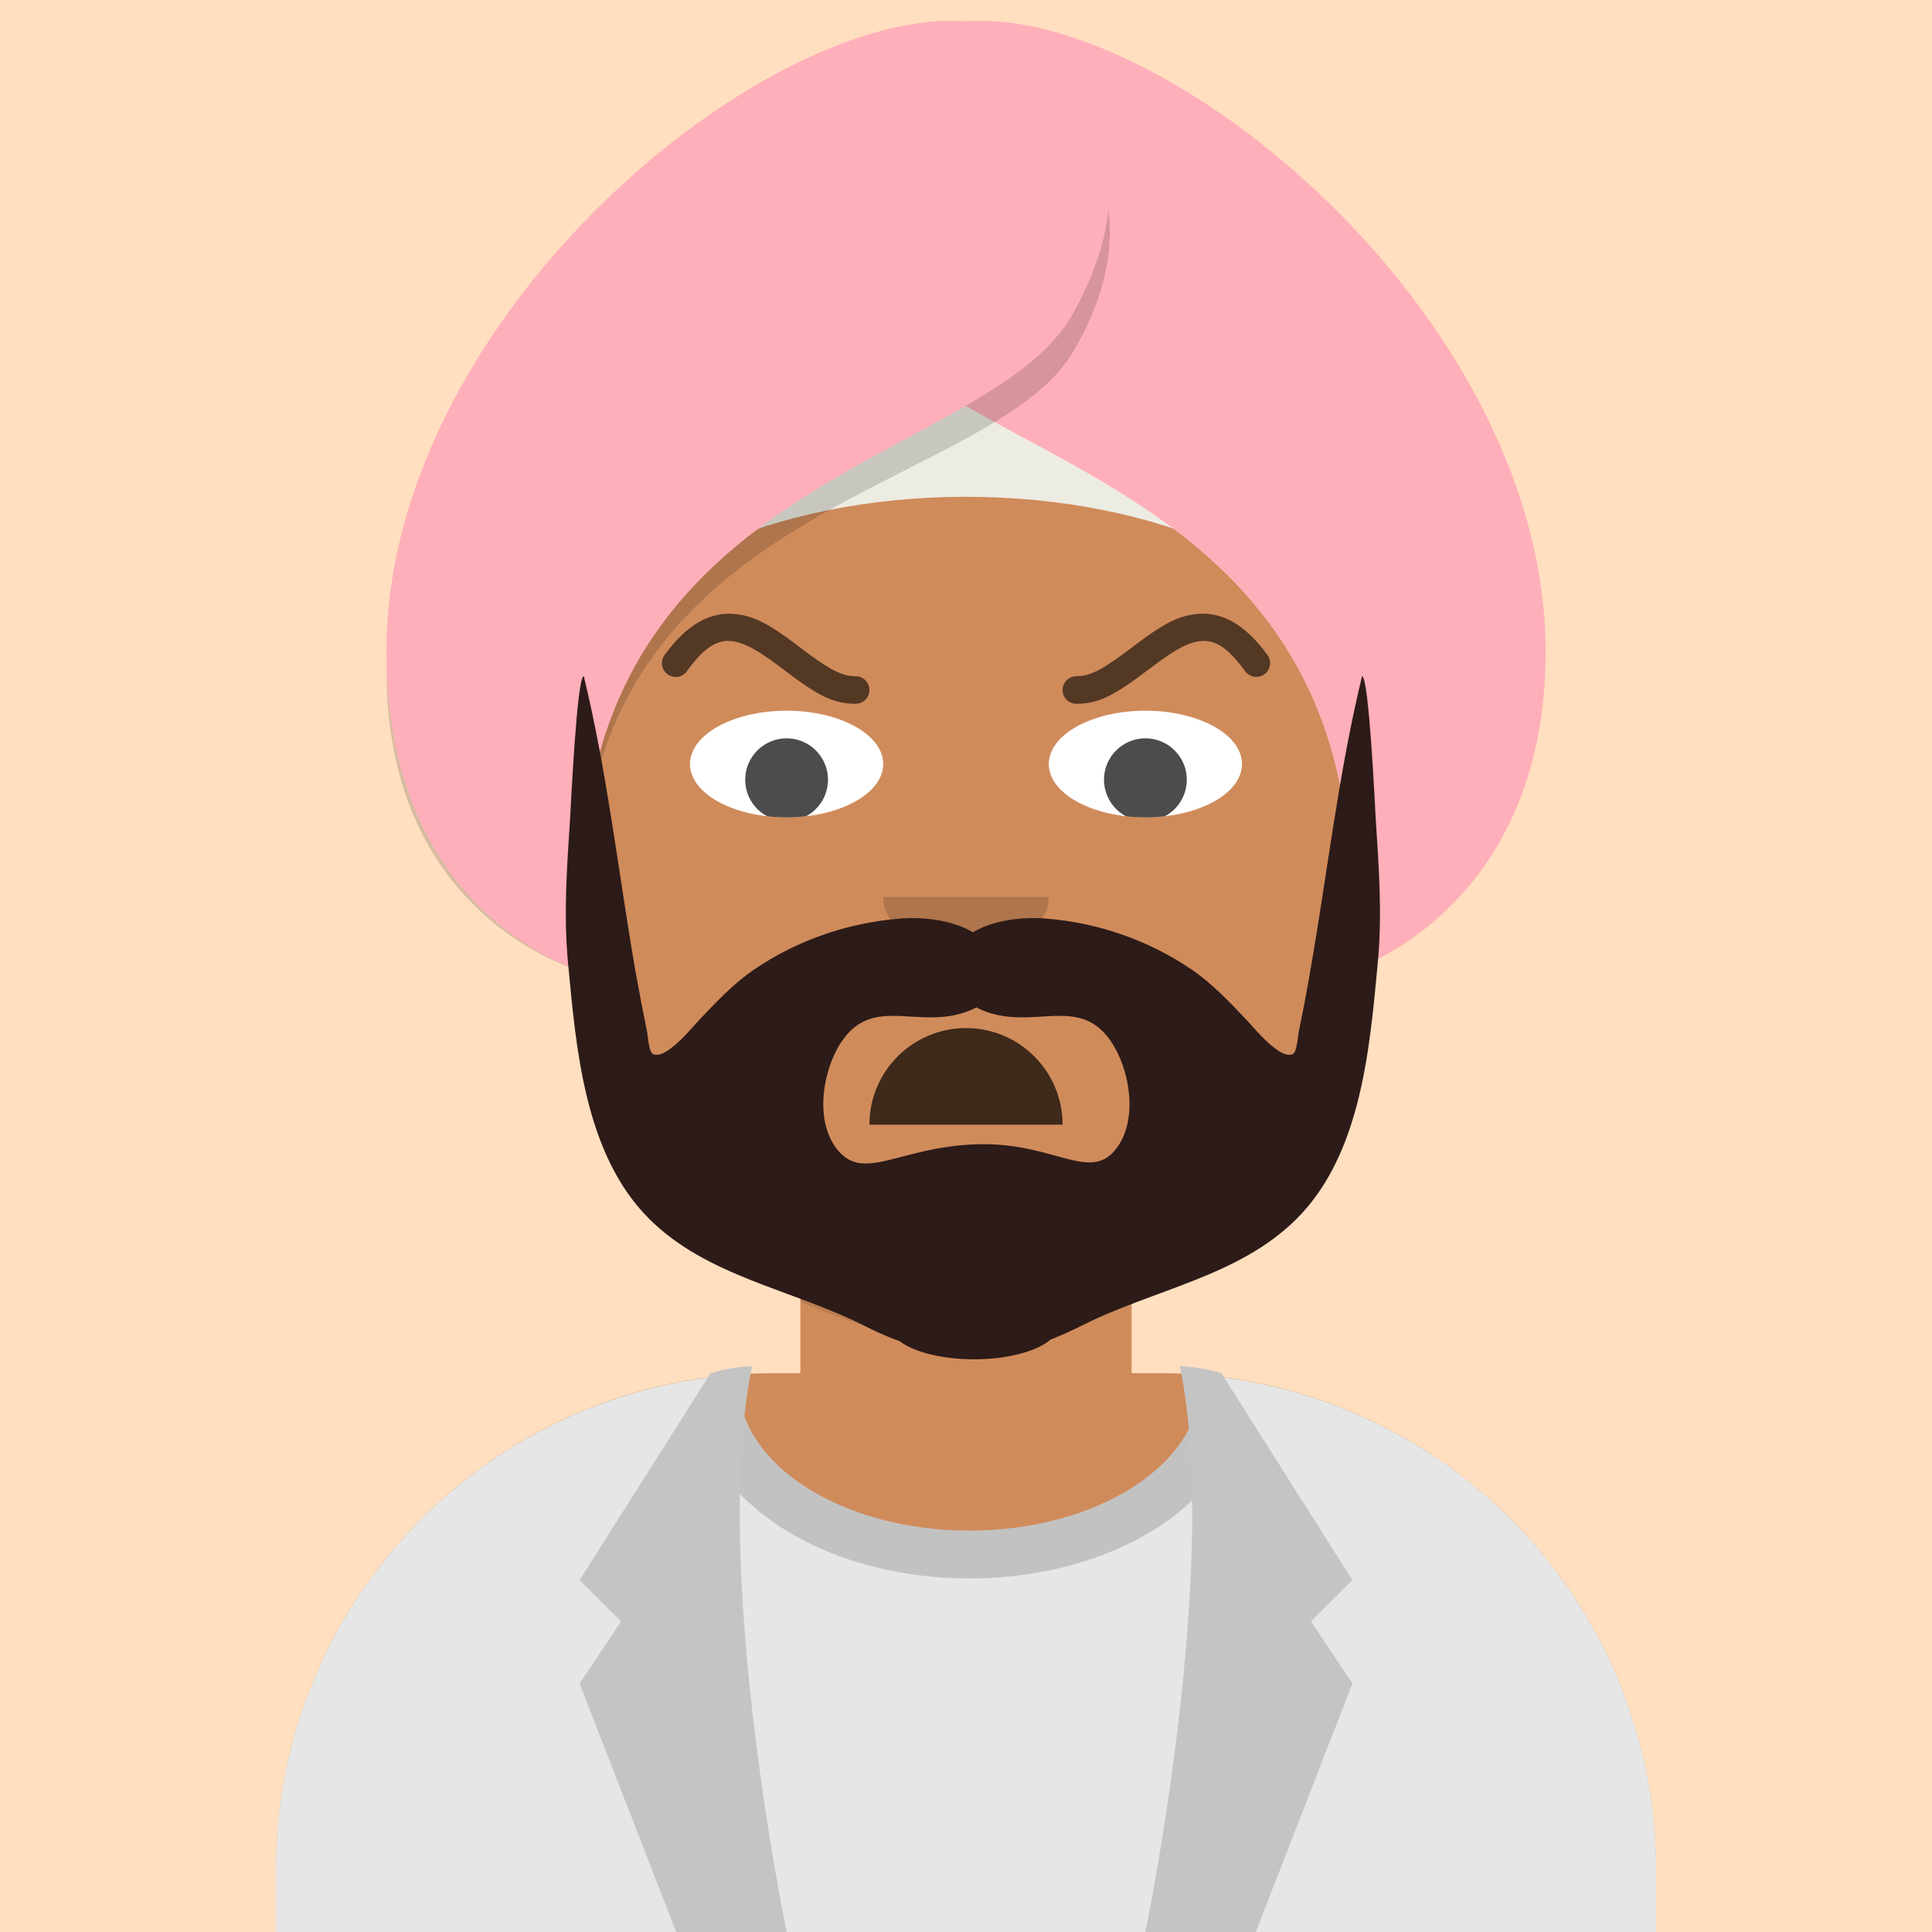
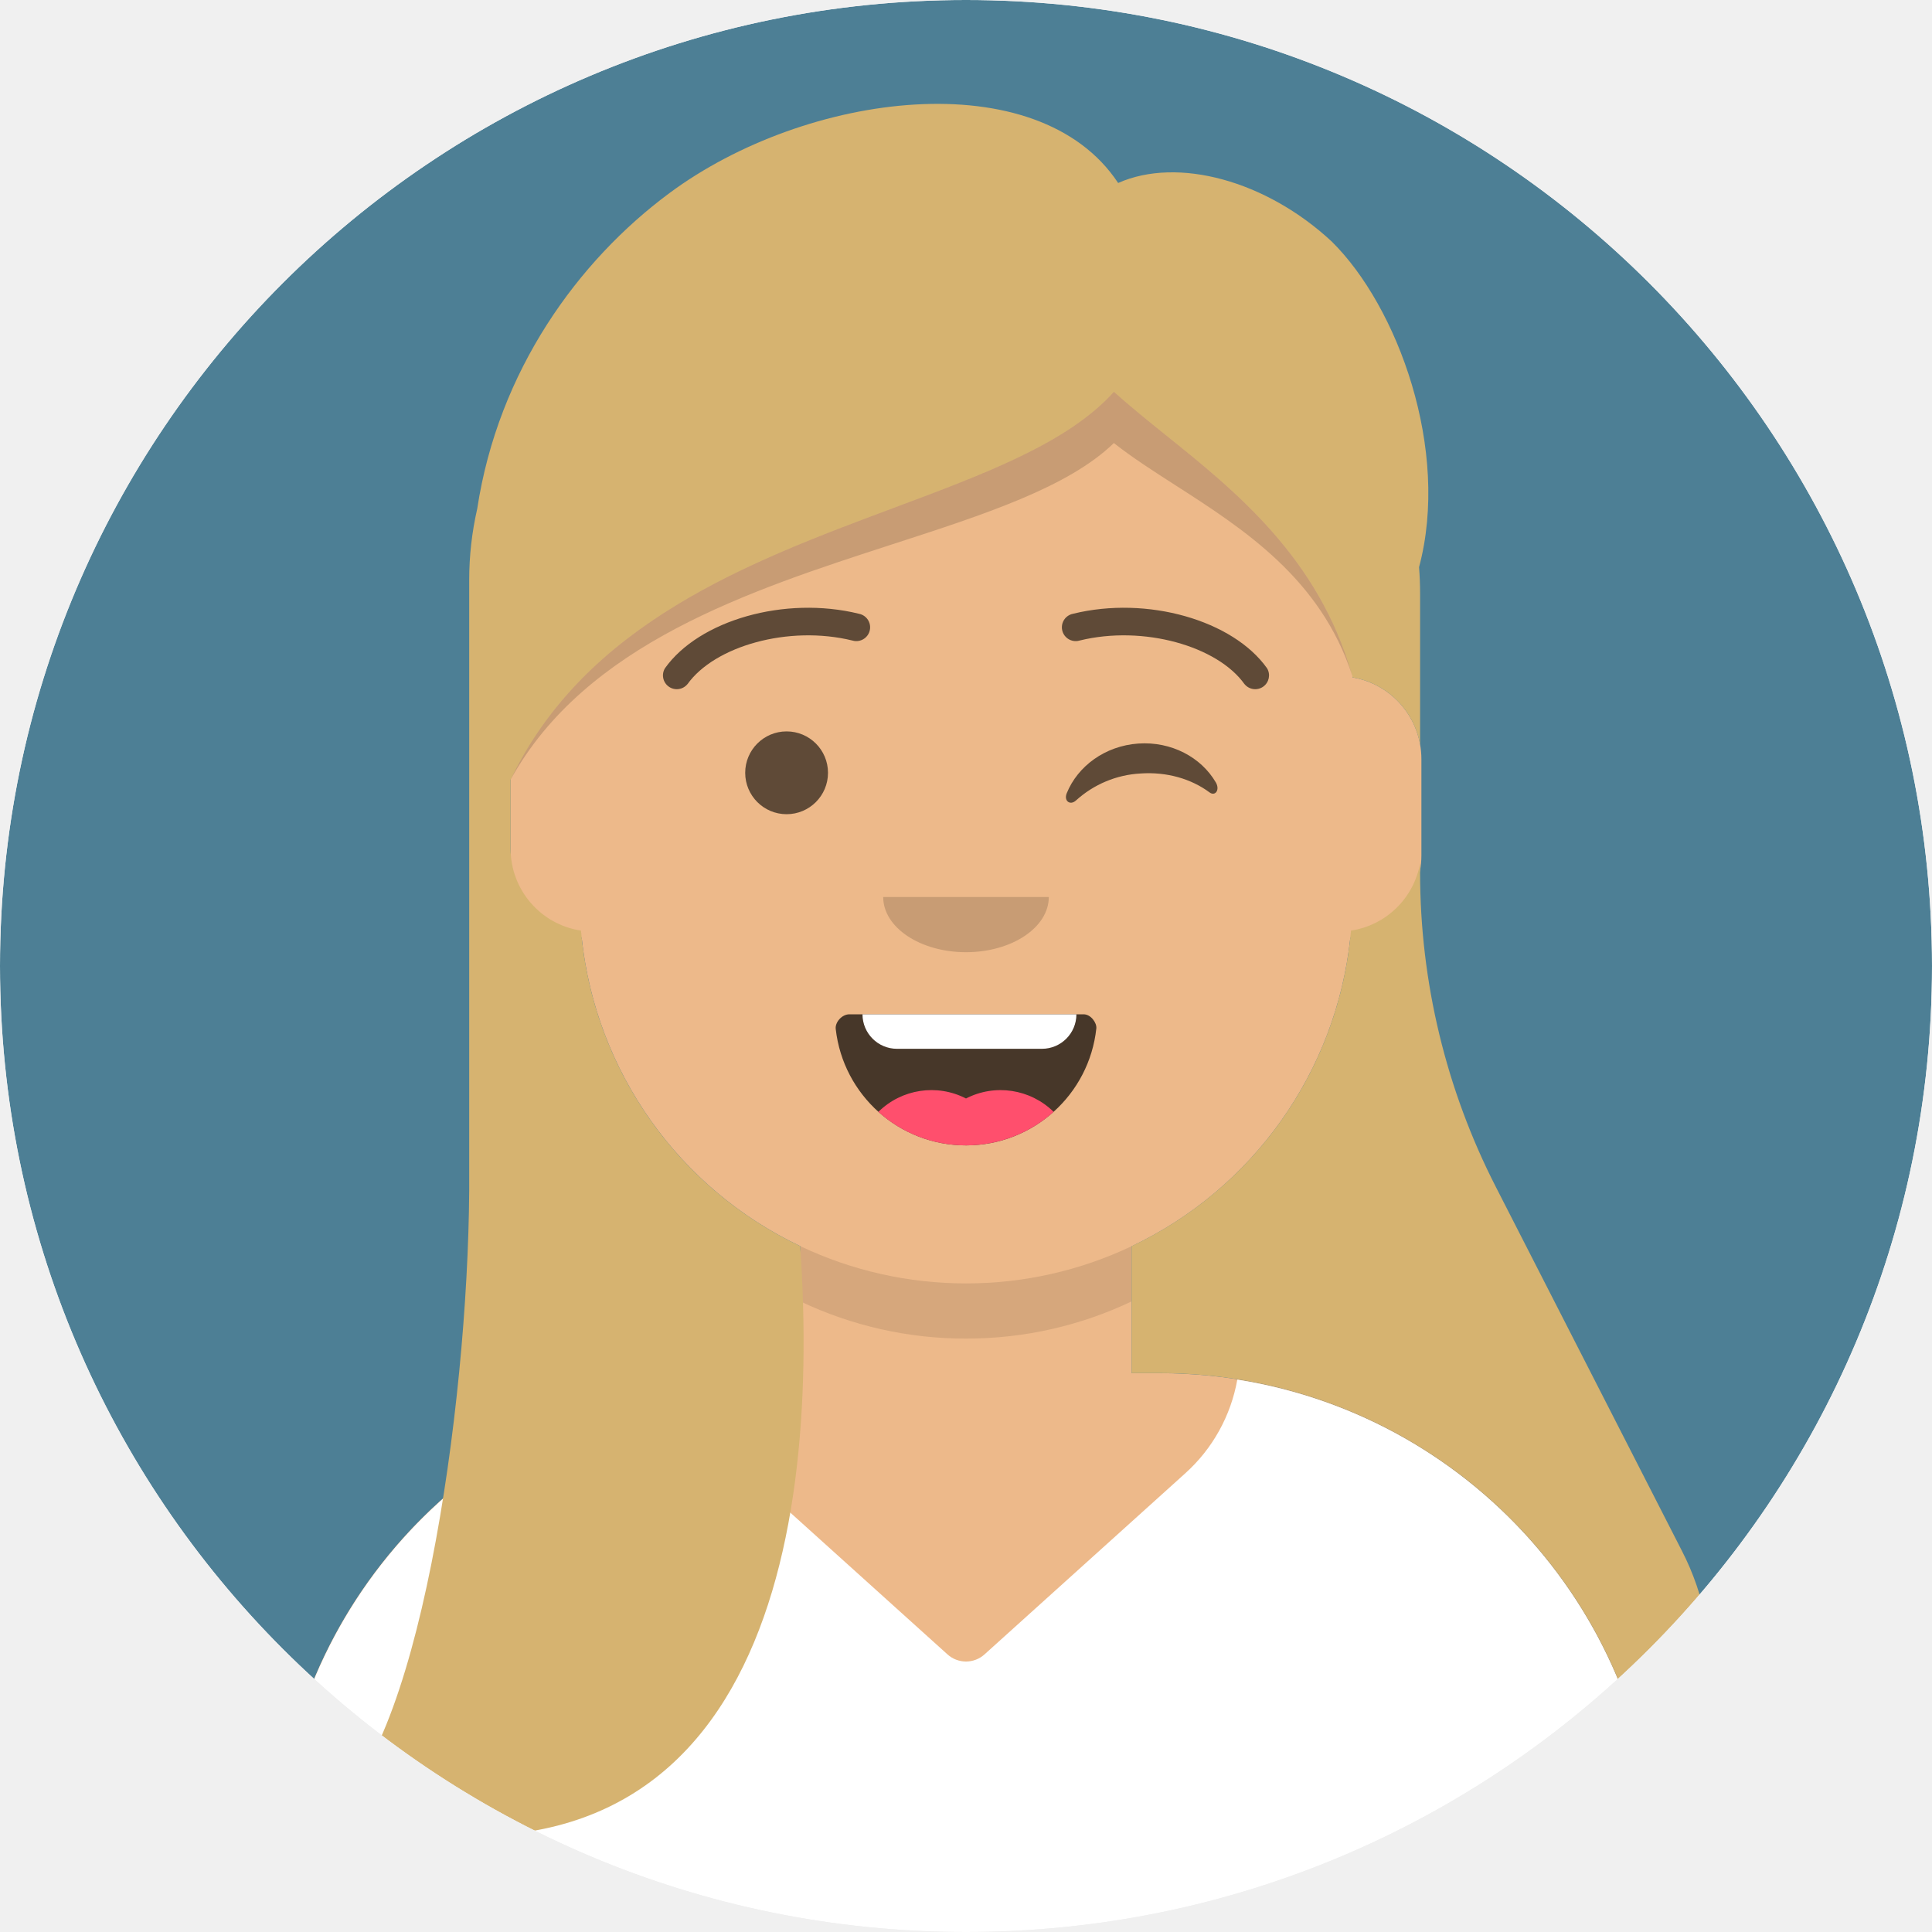
- <svg xmlns="http://www.w3.org/2000/svg" viewBox="0 0 280 280" fill="none" shape-rendering="auto">
-   <mask id="viewboxMask">
-     <rect width="280" height="280" rx="0" ry="0" x="0" y="0" fill="#fff" />
-   </mask>
-   <g mask="url(#viewboxMask)">
-     <rect fill="#ffdfbf" width="280" height="280" x="0" y="0" />
-     <g transform="translate(8)">
-       <path d="M132 36a56 56 0 0 0-56 56v6.17A12 12 0 0 0 66 110v14a12 12 0 0 0 10.3 11.88 56.04 56.04 0 0 0 31.7 44.73v18.4h-4a72 72 0 0 0-72 72v9h200v-9a72 72 0 0 0-72-72h-4v-18.39a56.04 56.04 0 0 0 31.7-44.73A12 12 0 0 0 198 124v-14a12 12 0 0 0-10-11.83V92a56 56 0 0 0-56-56Z" fill="#d08b5b" />
-       <path d="M108 180.61v8a55.79 55.79 0 0 0 24 5.39c8.59 0 16.73-1.93 24-5.39v-8a55.79 55.79 0 0 1-24 5.39 55.79 55.79 0 0 1-24-5.39Z" fill="#000" fill-opacity=".1" />
-       <g transform="translate(0 170)">
-         <path d="M132.5 51.83c18.5 0 33.5-9.62 33.5-21.48 0-.36-.01-.7-.04-1.06A72 72 0 0 1 232 101.04V110H32v-8.95a72 72 0 0 1 67.05-71.83c-.03.37-.05.75-.05 1.13 0 11.86 15 21.48 33.5 21.48Z" fill="#E6E6E6" />
-         <path d="M132.5 58.76c21.89 0 39.63-12.05 39.63-26.91 0-.6-.02-1.2-.08-1.8-2-.33-4.03-.59-6.1-.76.04.35.05.7.05 1.06 0 11.86-15 21.48-33.5 21.48S99 42.2 99 30.35c0-.38.02-.76.05-1.13-2.06.14-4.08.36-6.08.67-.07.65-.1 1.3-.1 1.96 0 14.86 17.74 26.91 39.63 26.91Z" fill="#000" fill-opacity=".16" />
-         <path d="M100.78 29.12 101 28c-2.96.05-6 1-6 1l-.42.66A72.01 72.01 0 0 0 32 101.06V110h74s-10.7-51.56-5.24-80.8l.02-.08ZM158 110s11-53 5-82c2.96.05 6 1 6 1l.42.66a72.01 72.01 0 0 1 62.58 71.4V110h-74Z" fill="#e6e6e6" />
-         <path d="M101 28c-6 29 5 82 5 82H90L76 74l6-9-6-6 19-30s3.04-.95 6-1ZM163 28c6 29-5 82-5 82h16l14-36-6-9 6-6-19-30s-3.04-.95-6-1Z" fill-rule="evenodd" clip-rule="evenodd" fill="#000" fill-opacity=".15" />
-         <path d="m183.42 85.77.87-2.24 6.27-4.7a4 4 0 0 1 4.85.05l6.6 5.12-18.59 1.77Z" fill="#E6E6E6" />
+ <svg xmlns="http://www.w3.org/2000/svg" viewBox="0 0 512 512" width="512" height="512">
+   <defs>
+     <clipPath id="fc">
+       <circle cx="256" cy="256" r="256" />
+     </clipPath>
+   </defs>
+   <g clip-path="url(#fc)">
+     <svg viewBox="0 0 280 280" width="512" height="512" preserveAspectRatio="xMidYMid meet">
+       <mask id="viewboxMask">
+         <rect width="280" height="280" rx="0" ry="0" x="0" y="0" fill="#fff" />
+       </mask>
+       <g mask="url(#viewboxMask)">
+         <rect fill="#4D7F95" width="280" height="280" x="0" y="0" />
+         <g transform="translate(8)">
+           <path d="M132 36a56 56 0 0 0-56 56v6.17A12 12 0 0 0 66 110v14a12 12 0 0 0 10.3 11.88 56.04 56.04 0 0 0 31.7 44.73v18.4h-4a72 72 0 0 0-72 72v9h200v-9a72 72 0 0 0-72-72h-4v-18.39a56.04 56.04 0 0 0 31.7-44.73A12 12 0 0 0 198 124v-14a12 12 0 0 0-10-11.83V92a56 56 0 0 0-56-56Z" fill="#edb98a" />
+           <path d="M108 180.61v8a55.79 55.79 0 0 0 24 5.39c8.59 0 16.73-1.93 24-5.39v-8a55.79 55.79 0 0 1-24 5.39 55.79 55.79 0 0 1-24-5.39Z" fill="#000" fill-opacity=".1" />
+           <g transform="translate(0 170)">
+             <path d="M92.68 29.94A72.02 72.02 0 0 0 32 101.05V110h200v-8.95a72.02 72.02 0 0 0-60.68-71.11 23.87 23.87 0 0 1-7.56 13.6l-29.08 26.23a4 4 0 0 1-5.36 0l-29.08-26.23a23.87 23.87 0 0 1-7.56-13.6Z" fill="#ffffff" />
+           </g>
+           <g transform="translate(78 134)">
+             <path fill-rule="evenodd" clip-rule="evenodd" d="M35.12 15.13a19 19 0 0 0 37.77-.09c.08-.77-.77-2.04-1.85-2.04H37.1C36 13 35 14.18 35.12 15.13Z" fill="#000" fill-opacity=".7" />
+             <path d="M70 13H39a5 5 0 0 0 5 5h21a5 5 0 0 0 5-5Z" fill="#fff" />
+             <path d="M66.7 27.14A10.96 10.96 0 0 0 54 25.2a10.95 10.95 0 0 0-12.7 1.94A18.93 18.93 0 0 0 54 32c4.88 0 9.33-1.84 12.7-4.86Z" fill="#FF4F6D" />
+           </g>
+           <g transform="translate(104 122)">
+             <path fill-rule="evenodd" clip-rule="evenodd" d="M16 8c0 4.42 5.37 8 12 8s12-3.58 12-8" fill="#000" fill-opacity=".16" />
+           </g>
+           <g transform="translate(76 90)">
+             <g fill="#000" fill-opacity=".6">
+               <path d="M36 22a6 6 0 1 1-12 0 6 6 0 0 1 12 0Z" />
+               <path fill-rule="evenodd" clip-rule="evenodd" d="M70.6 24.96c1.59-3.92 5.55-6.86 10.37-7.2 4.8-.33 9.12 2 11.24 5.64.63 1.09-.1 2.06-.93 1.43-2.6-1.93-6.15-3-10-2.73A15.13 15.13 0 0 0 71.95 26c-.84.78-1.81.1-1.35-1.04Z" />
+             </g>
+           </g>
+           <g transform="translate(76 82)">
+             <path d="M15.63 17.16c3.92-5.51 14.65-8.6 23.9-6.33a2 2 0 1 0 .95-3.88c-10.74-2.64-23.17.94-28.11 7.9a2 2 0 0 0 3.26 2.3ZM96.37 17.16c-3.91-5.51-14.65-8.6-23.9-6.33a2 2 0 1 1-.95-3.88c10.74-2.64 23.17.94 28.11 7.9a2 2 0 0 1-3.26 2.3Z" fill="#000" fill-opacity=".6" />
+           </g>
+           <g transform="translate(-1)">
+             <path d="M67 113c10.86-22.7 34.67-31.6 55.44-39.36 13.32-4.97 25.39-9.48 32-16.86 2.22 2.02 4.75 4.05 7.41 6.2C172.06 71.16 184.21 80.91 189 98v.17a12 12 0 0 1 9.81 9.72V86.04c0-1.3-.05-2.57-.15-3.84 4.54-17-3.1-37.78-12.66-47.2-9.48-8.82-22.3-12.32-30.95-8.48C143.45 8.98 109.9 13.24 90 28c-13.22 9.8-24.79 25.72-27.84 45.75A46.18 46.18 0 0 0 61 84.05v88.5c-.2 31.5-7.4 82.49-21 90.45 62.36 16.8 71.93-38.15 69-82v-.39a56.03 56.03 0 0 1-31.8-45.74A12 12 0 0 1 67 123v-10ZM157 180.61a56.03 56.03 0 0 0 31.8-45.74 12 12 0 0 0 10.01-9.76v1.36A100 100 0 0 0 209.78 172l26.95 52.71a37.79 37.79 0 0 1-3.94 40.76A72 72 0 0 0 161 199h-4v-18.39Z" fill="#d6b370" />
+             <path d="M67 113c10.86-22.7 34.67-31.6 55.44-39.36 13.32-4.97 25.39-9.48 32-16.86 2.22 2.02 4.75 4.05 7.41 6.2 10.19 8.17 22.3 17.89 27.11 34.9-4.57-14.04-15.75-21.22-25.6-27.55-3.21-2.06-6.28-4.03-8.93-6.12-6.6 6.4-18.67 10.32-32 14.64C101.68 85.58 77.87 93.3 67 113Z" fill="#000" fill-opacity=".16" />
+           </g>
+           <g transform="translate(49 72)" />
+           <g transform="translate(62 42)" />
+         </g>
      </g>
-       <g transform="translate(78 134)">
-         <path fill-rule="evenodd" clip-rule="evenodd" d="M40 29a14 14 0 1 1 28 0" fill="#000" fill-opacity=".7" />
-       </g>
-       <g transform="translate(104 122)">
-         <path fill-rule="evenodd" clip-rule="evenodd" d="M16 8c0 4.42 5.37 8 12 8s12-3.58 12-8" fill="#000" fill-opacity=".16" />
-       </g>
-       <g transform="translate(76 90)">
-         <path d="M44 20.73c0 4.26-6.27 7.72-14 7.72S16 25 16 20.73C16 16.46 22.27 13 30 13s14 3.46 14 7.73ZM96 20.73c0 4.26-6.27 7.72-14 7.72S68 25 68 20.73C68 16.46 74.27 13 82 13s14 3.46 14 7.73Z" fill="#fff" />
-         <path d="M32.82 28.3a25.15 25.15 0 0 1-5.64 0 6 6 0 1 1 5.64 0ZM84.82 28.3a25.15 25.15 0 0 1-5.64 0 6 6 0 1 1 5.64 0Z" fill="#000" fill-opacity=".7" />
-       </g>
-       <g transform="translate(76 82)">
-         <path d="M15.61 15.18c4.24-5.76 6.88-5.48 13.31-.62l.67.5C34.41 18.73 36.7 20 40 20a2 2 0 1 0 0-4c-2.07 0-3.9-1.02-7.99-4.12l-.68-.52C27.57 8.53 25.37 7.3 22.63 7c-3.68-.4-7.05 1.48-10.24 5.83a2 2 0 1 0 3.22 2.36ZM96.39 15.18c-4.24-5.76-6.88-5.48-13.31-.62l-.67.5C77.58 18.73 75.29 20 72 20a2 2 0 1 1 0-4c2.07 0 3.9-1.02 7.99-4.12l.68-.52c3.76-2.83 5.96-4.07 8.7-4.37 3.68-.4 7.05 1.48 10.24 5.83a2 2 0 1 1-3.22 2.36Z" fill="#000" fill-opacity=".6" />
-       </g>
-       <g transform="translate(-1)">
-         <path d="M190.47 97.5c1-2.4 1.53-4.92 1.53-7.5 0-18.23-26.41-33-59-33-32.58 0-59 14.77-59 33 0 2.58.53 5.1 1.53 7.5C81.6 82.89 105.03 72 133 72s51.4 10.89 57.47 25.5Z" fill="#EDECE3" />
-         <path d="M49 94.32C48.93 133.5 78 141 78 141c-5.44-49.55 23.54-65.15 46.53-77.53 2.94-1.58 5.78-3.11 8.44-4.65a309.5 309.5 0 0 0 8.48 4.68C164.43 75.87 193.42 91.48 188 141c0 0 29.07-8.46 29-46.68C216.92 47.15 164.85 3 135 3c-.67 0-1.34.03-2 .09-.67-.06-1.33-.09-2-.09-29.93 0-81.92 44.15-82 91.32Z" fill="#ffafb9" />
-         <path d="M49.01 95.9c.7 37.8 29 45.1 29 45.1s-29.07-7.07-29-43.97l.01-1.13ZM77.33 129.68c.15-37.86 26.18-51.05 47.2-61.71 11-5.58 20.64-10.47 24.47-17.83 4.13-7.25 5.39-13.94 4.65-19.67-.5 4.37-1.98 9.1-4.65 14.07-3.83 7.82-13.47 13-24.47 18.93-21.14 11.38-47.35 25.49-47.2 66.21Z" fill="#000" fill-opacity=".16" />
-       </g>
-       <g transform="translate(49 72)">
-         <path fill-rule="evenodd" clip-rule="evenodd" d="M84.5 93.84c-11.5.38-16.64 5.88-20.5.29-2.91-4.2-1.7-11.26 1.01-15.23 3.86-5.65 9.1-2.92 14.95-3.56 1.6-.18 3.2-.62 4.54-1.34 1.36.72 2.95 1.16 4.55 1.34 5.85.64 11.09-2.09 14.94 3.56 2.72 3.97 3.93 11.03 1.03 15.23-3.87 5.6-9-.67-20.52-.29ZM140.4 26c-3.43 14.07-5 28.43-7.5 42.67-.5 2.97-1.07 5.93-1.68 8.88-.12.62-.25 2.92-.86 3.21-1.85.89-5.62-3.81-6.63-4.87-2.53-2.67-5.05-5.36-8.13-7.45a43.7 43.7 0 0 0-21.13-7.32c-3.18-.25-7.47.18-10.47 2-3-1.82-7.3-2.25-10.47-2-7.6.6-14.9 3.1-21.13 7.32-3.09 2.09-5.6 4.78-8.13 7.45-1 1.06-4.78 5.76-6.63 4.87-.61-.29-.74-2.6-.86-3.21-.6-2.95-1.17-5.91-1.7-8.88-2.47-14.24-4.05-28.6-7.47-42.67-1 0-1.87 18.75-1.98 20.5-.46 7.09-.98 14.03-.3 21.13 1.16 12.24 2.37 27.6 11.7 36.96 8.44 8.45 20.68 10.22 31.24 15.55 1.36.69 3.16 1.54 5.1 2.23 2.06 1.56 6.12 2.63 10.8 2.63 4.91 0 9.15-1.17 11.08-2.86 1.7-.65 3.27-1.39 4.48-2 10.56-5.33 22.8-7.1 31.24-15.55 9.33-9.36 10.54-24.72 11.7-36.96.68-7.1.16-14.04-.3-21.14-.1-1.74-.98-20.5-1.98-20.5Z" fill="#2c1b18" />
-       </g>
-       <g transform="translate(62 42)" />
-     </g>
+     </svg>
  </g>
</svg>
